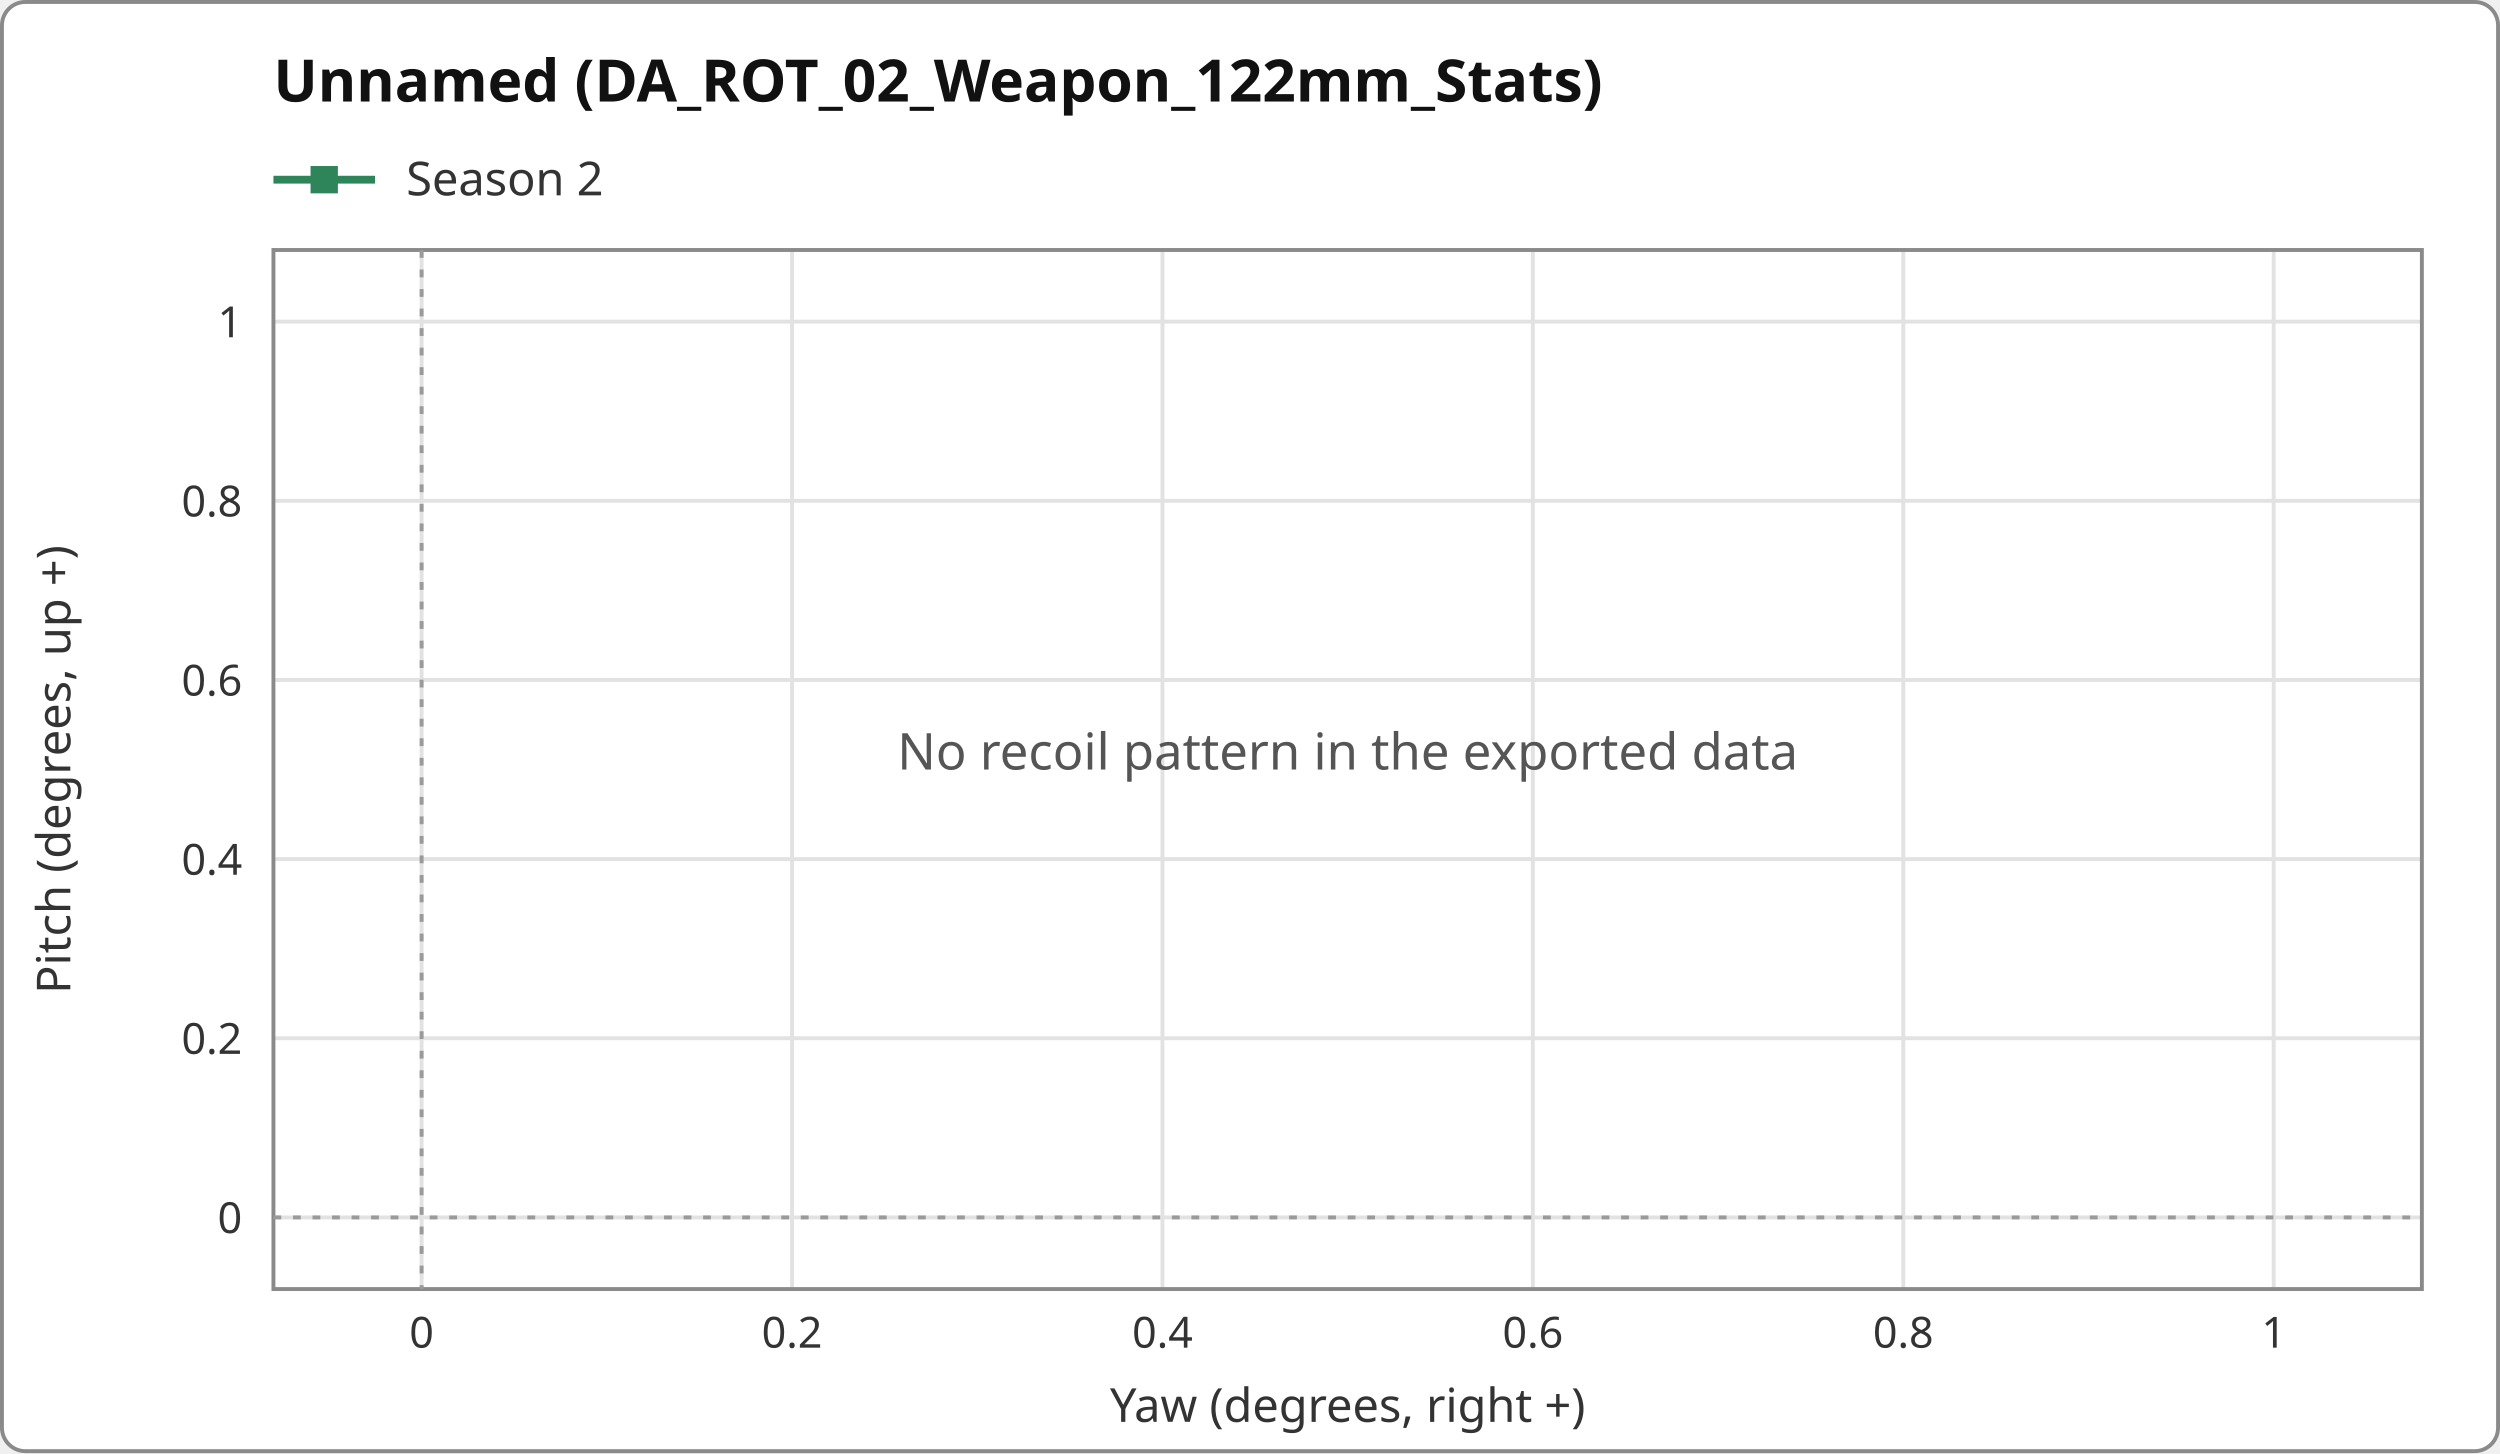
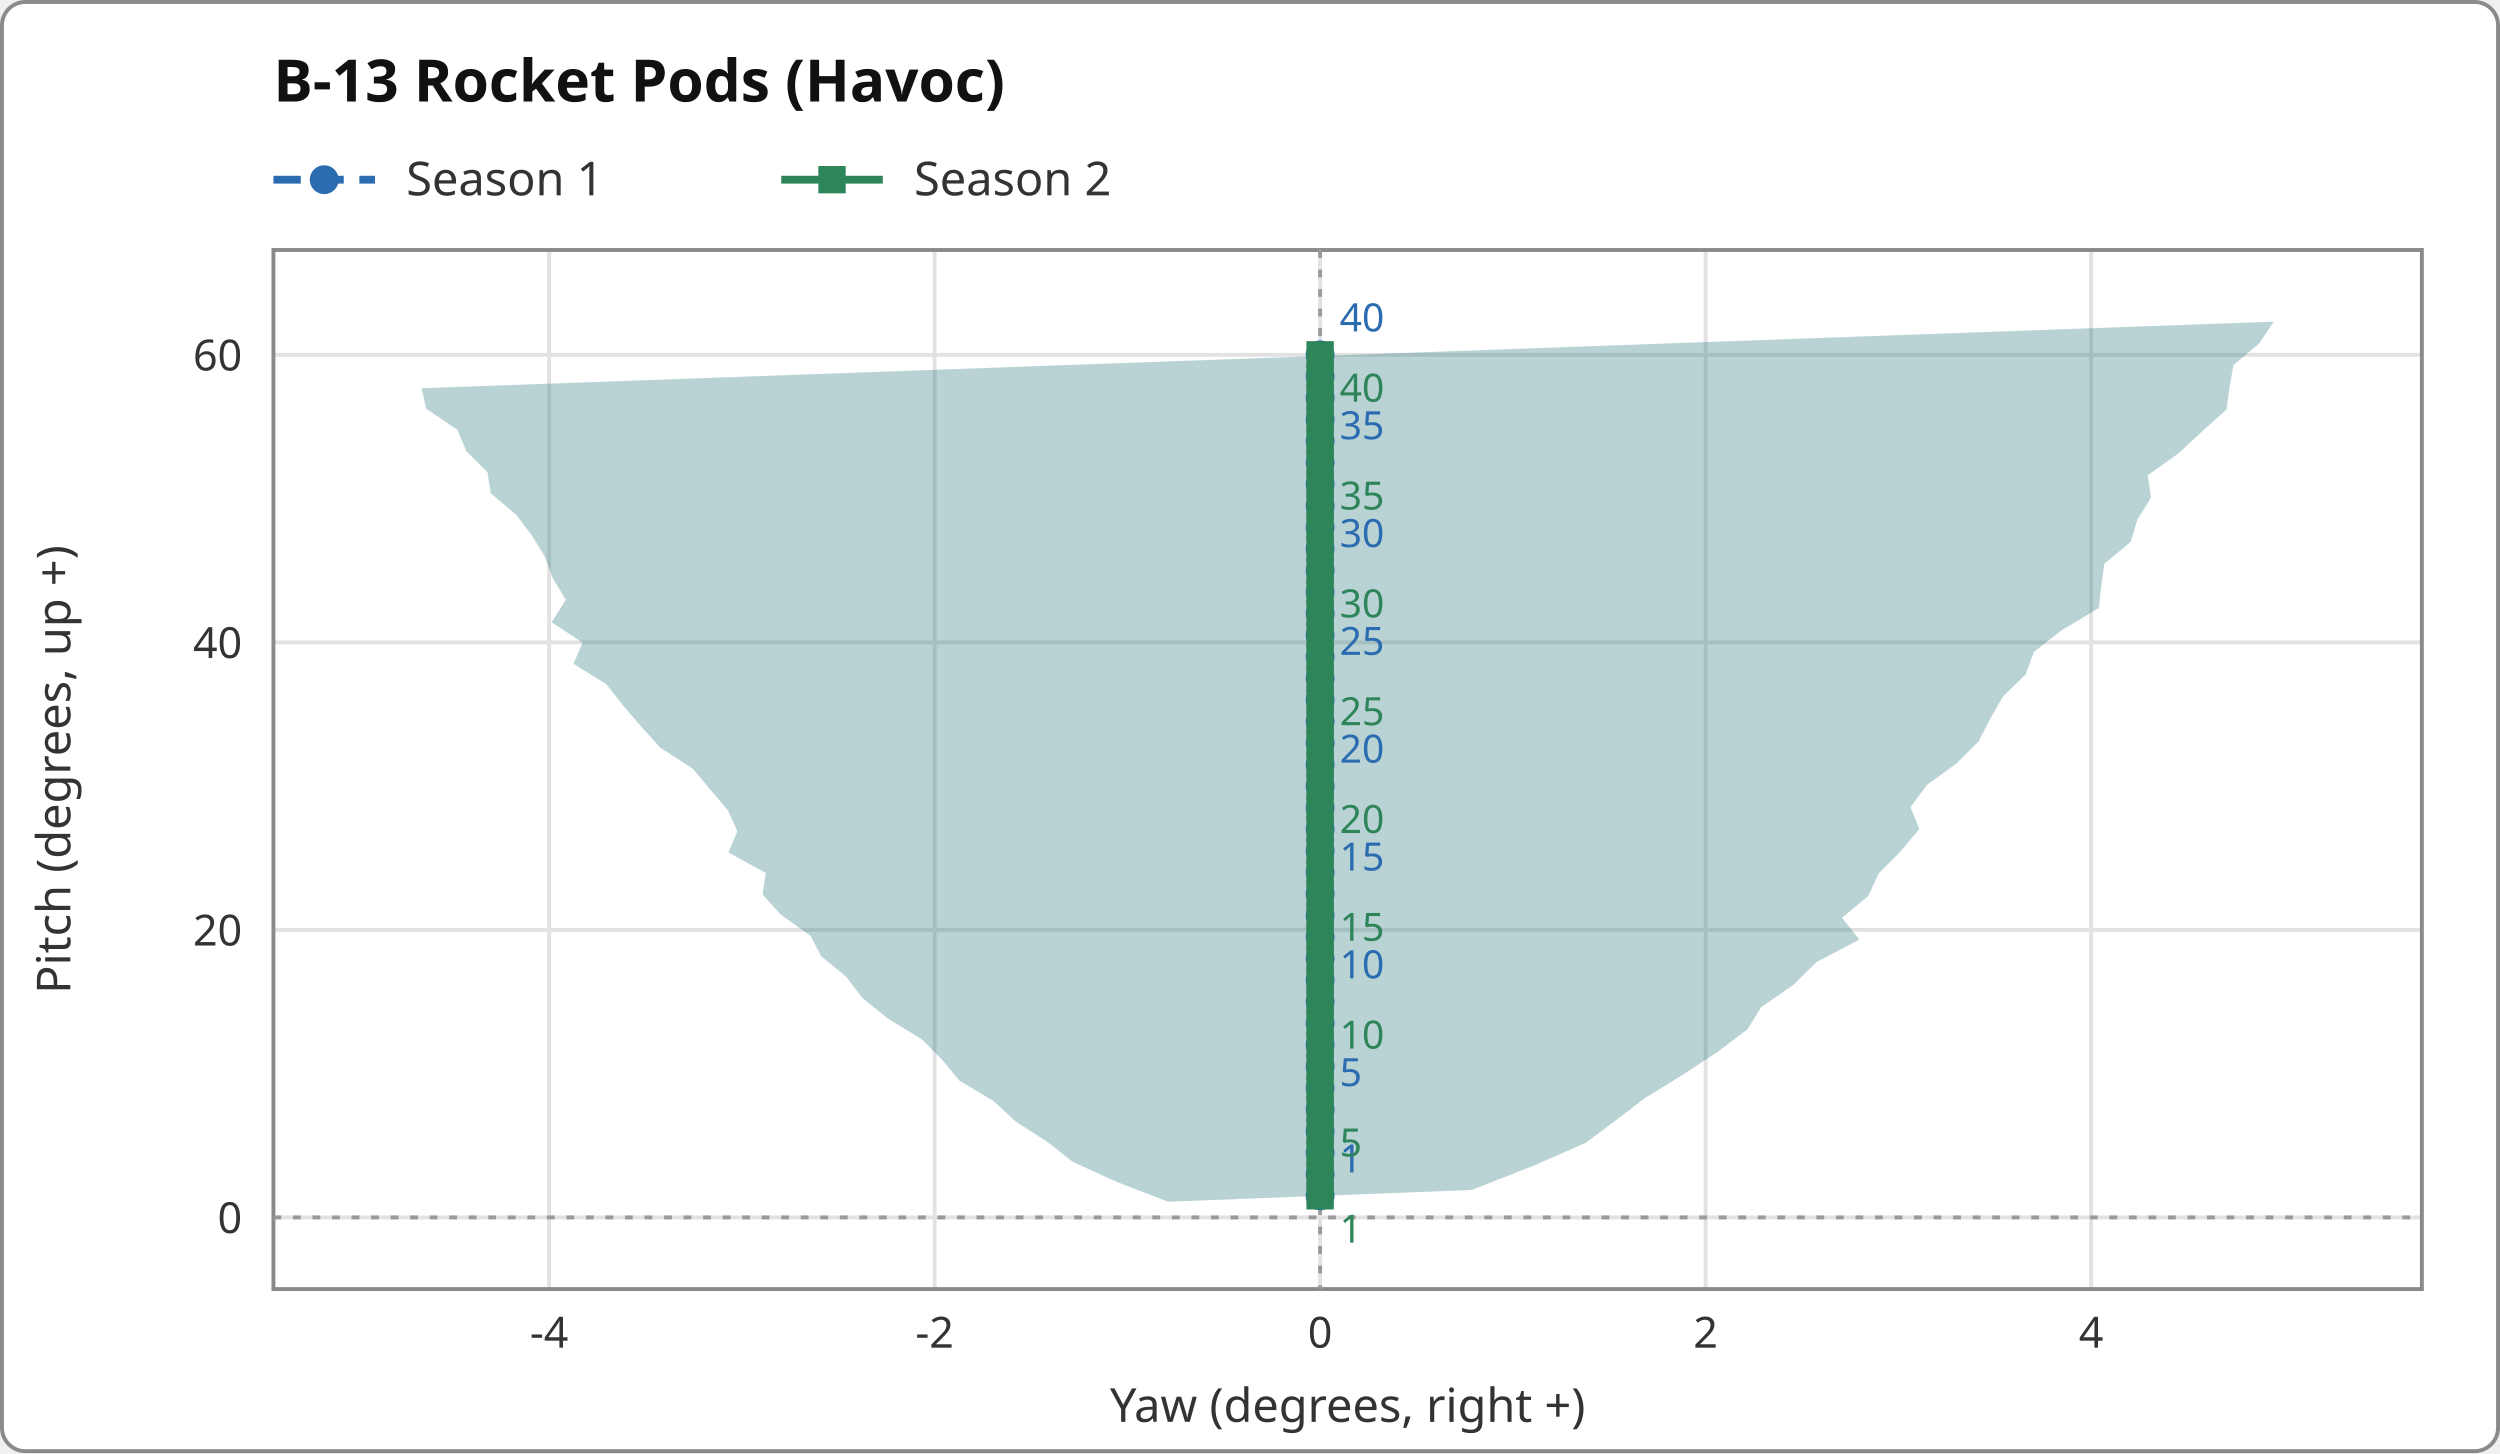
<svg xmlns="http://www.w3.org/2000/svg" width="640" height="372" viewBox="0 0 640 372" role="img" aria-labelledby="t d">
  <style>
.bg{fill:#ffffff;stroke:#8a8a8a;stroke-width:1}
.plot{fill:none;stroke:#8a8a8a;stroke-width:1}
.grid{stroke:#e2e2e2;stroke-width:1}
.axis{stroke:#444;stroke-width:1.2}
.ref{stroke:#9a9a9a;stroke-width:1;stroke-dasharray:2 3}
.tick{font:11px sans-serif;fill:#333}
.lbl{font:12px sans-serif;fill:#333}
.ttl{font:600 15px sans-serif;fill:#111}
.num1{font:10px sans-serif;fill:#2b6cb0}
.num2{font:10px sans-serif;fill:#2f855a}
.note{font:13px sans-serif;fill:#555}
.mk1{stroke:#2b6cb0;fill:#2b6cb0}
.mk2{stroke:#2f855a;fill:#2f855a}
.ln1{fill:none;stroke:#2b6cb0;stroke-width:2;stroke-dasharray:7 4}
.ln2{fill:none;stroke:#2f855a;stroke-width:2}
.band1{fill:#2b6cb0;fill-opacity:.18;stroke:none}
.band2{fill:#2f855a;fill-opacity:.18;stroke:none}
@media (prefers-color-scheme: dark){
.bg{fill:#1c1f24;stroke:#6b7280}
.plot{stroke:#6b7280}
.grid{stroke:#333842}
.axis{stroke:#c9ced6}
.ref{stroke:#7b8190}
.tick,.lbl{fill:#d7dbe2}
.ttl{fill:#f1f3f6}
.note{fill:#aab1bd}
.num1{fill:#63a6e6}
.num2{fill:#68c48f}
.mk1{stroke:#63a6e6;fill:#63a6e6}
.mk2{stroke:#68c48f;fill:#68c48f}
.ln1{stroke:#63a6e6}
.ln2{stroke:#68c48f}
.band1{fill:#63a6e6;fill-opacity:.22}
.band2{fill:#68c48f;fill-opacity:.22}
}
</style>
  <rect class="bg" x="0.5" y="0.5" width="639" height="371" rx="6" />
-   <text class="ttl" x="70" y="26">Unnamed (DA_ROT_02_Weapon_122mm_Stats)</text>
-   <line class="ln2" x1="70" y1="46" x2="96" y2="46" />
-   <rect class="mk2" x="80" y="43" width="6" height="6" />
-   <text class="lbl" x="104" y="50">Season 2</text>
-   <line class="grid" x1="107.93" y1="64" x2="107.93" y2="330" />
-   <text class="tick" x="107.93" y="345" text-anchor="middle">0</text>
-   <line class="grid" x1="202.76" y1="64" x2="202.76" y2="330" />
-   <text class="tick" x="202.76" y="345" text-anchor="middle">0.2</text>
-   <line class="grid" x1="297.59" y1="64" x2="297.59" y2="330" />
-   <text class="tick" x="297.59" y="345" text-anchor="middle">0.4</text>
-   <line class="grid" x1="392.41" y1="64" x2="392.41" y2="330" />
-   <text class="tick" x="392.41" y="345" text-anchor="middle">0.6</text>
-   <line class="grid" x1="487.24" y1="64" x2="487.24" y2="330" />
-   <text class="tick" x="487.24" y="345" text-anchor="middle">0.8</text>
-   <line class="grid" x1="582.07" y1="64" x2="582.07" y2="330" />
-   <text class="tick" x="582.07" y="345" text-anchor="middle">1</text>
+   <text class="ttl" x="70" y="26">B-13 Rocket Pods (Havoc)</text>
+   <line class="ln1" x1="70" y1="46" x2="96" y2="46" />
+   <circle class="mk1" cx="83" cy="46" r="3.2" />
+   <text class="lbl" x="104" y="50">Season 1</text>
+   <line class="ln2" x1="200" y1="46" x2="226" y2="46" />
+   <rect class="mk2" x="210" y="43" width="6" height="6" />
+   <text class="lbl" x="234" y="50">Season 2</text>
+   <line class="grid" x1="140.58" y1="64" x2="140.58" y2="330" />
+   <text class="tick" x="140.58" y="345" text-anchor="middle">-4</text>
+   <line class="grid" x1="239.27" y1="64" x2="239.27" y2="330" />
+   <text class="tick" x="239.27" y="345" text-anchor="middle">-2</text>
+   <line class="grid" x1="337.95" y1="64" x2="337.95" y2="330" />
+   <text class="tick" x="337.95" y="345" text-anchor="middle">0</text>
+   <line class="grid" x1="436.64" y1="64" x2="436.64" y2="330" />
+   <text class="tick" x="436.64" y="345" text-anchor="middle">2</text>
+   <line class="grid" x1="535.32" y1="64" x2="535.32" y2="330" />
+   <text class="tick" x="535.32" y="345" text-anchor="middle">4</text>
  <line class="grid" x1="70" y1="311.66" x2="620" y2="311.66" />
  <text class="tick" x="62" y="315.66" text-anchor="end">0</text>
-   <line class="grid" x1="70" y1="265.79" x2="620" y2="265.79" />
-   <text class="tick" x="62" y="269.79" text-anchor="end">0.2</text>
-   <line class="grid" x1="70" y1="219.93" x2="620" y2="219.93" />
-   <text class="tick" x="62" y="223.93" text-anchor="end">0.4</text>
-   <line class="grid" x1="70" y1="174.07" x2="620" y2="174.07" />
-   <text class="tick" x="62" y="178.07" text-anchor="end">0.6</text>
-   <line class="grid" x1="70" y1="128.21" x2="620" y2="128.21" />
-   <text class="tick" x="62" y="132.21" text-anchor="end">0.8</text>
-   <line class="grid" x1="70" y1="82.34" x2="620" y2="82.34" />
-   <text class="tick" x="62" y="86.34" text-anchor="end">1</text>
+   <line class="grid" x1="70" y1="238.05" x2="620" y2="238.05" />
+   <text class="tick" x="62" y="242.05" text-anchor="end">20</text>
+   <line class="grid" x1="70" y1="164.45" x2="620" y2="164.45" />
+   <text class="tick" x="62" y="168.45" text-anchor="end">40</text>
+   <line class="grid" x1="70" y1="90.84" x2="620" y2="90.84" />
+   <text class="tick" x="62" y="94.84" text-anchor="end">60</text>
  <rect class="plot" x="70" y="64" width="550" height="266" />
-   <line class="ref" x1="107.93" y1="64" x2="107.93" y2="330" />
+   <line class="ref" x1="337.95" y1="64" x2="337.95" y2="330" />
  <line class="ref" x1="70" y1="311.66" x2="620" y2="311.66" />
  <text class="lbl" x="345.0" y="364" text-anchor="middle">Yaw (degrees, right +)</text>
  <text class="lbl" transform="translate(18 197.0) rotate(-90)" text-anchor="middle">Pitch (degrees, up +)</text>
-   <text class="note" x="345.0" y="197.0" text-anchor="middle">No recoil pattern in the exported data</text>
+   <polygon class="band1" points="299.02,307.64 285.98,302.61 274.66,297.46 268.10,292.30 259.98,287.08 254.38,281.89 245.62,276.65 241.23,271.34 235.95,266.05 227.22,260.69 220.83,255.55 216.63,250.05 210.23,244.81 207.49,239.55 199.93,234.19 195.22,228.99 196.06,223.49 186.49,218.25 188.76,212.81 186.40,207.51 181.85,202.15 177.37,196.80 169.00,191.38 164.09,185.92 159.48,180.57 155.18,175.11 146.81,169.93 149.14,164.53 141.22,159.27 144.86,153.56 141.51,148.02 139.52,142.55 136.25,137.23 132.18,131.82 125.64,126.27 124.81,120.92 119.41,115.54 117.08,110.02 109.10,104.64 107.93,99.39 582.07,82.34 578.37,87.91 571.77,93.46 570.74,99.22 570.00,104.85 563.60,110.57 557.70,116.05 549.82,121.68 550.66,127.40 547.15,133.05 545.47,138.70 538.71,144.33 537.91,150.05 537.32,155.64 527.81,161.31 520.68,166.88 518.56,172.64 512.77,178.27 509.47,184.03 506.55,189.73 500.86,195.44 493.24,200.99 489.08,206.66 491.35,212.21 486.49,218.02 480.95,223.57 478.29,229.36 471.53,234.95 476.00,240.53 464.98,246.30 459.16,252.07 450.88,257.82 447.36,263.50 439.68,269.28 430.70,275.21 421.24,281.00 413.63,286.82 405.92,292.57 392.40,298.49 376.73,304.63" />
+   <polygon class="band2" points="299.02,307.64 285.98,302.61 274.66,297.46 268.10,292.30 259.98,287.08 254.38,281.89 245.62,276.65 241.23,271.34 235.95,266.05 227.22,260.69 220.83,255.55 216.63,250.05 210.23,244.81 207.49,239.55 199.93,234.19 195.22,228.99 196.06,223.49 186.49,218.25 188.76,212.81 186.40,207.51 181.85,202.15 177.37,196.80 169.00,191.38 164.09,185.92 159.48,180.57 155.18,175.11 146.81,169.93 149.14,164.53 141.22,159.27 144.86,153.56 141.51,148.02 139.52,142.55 136.25,137.23 132.18,131.82 125.64,126.27 124.81,120.92 119.41,115.54 117.08,110.02 109.10,104.64 107.93,99.39 582.07,82.34 578.37,87.91 571.77,93.46 570.74,99.22 570.00,104.85 563.60,110.57 557.70,116.05 549.82,121.68 550.66,127.40 547.15,133.05 545.47,138.70 538.71,144.33 537.91,150.05 537.32,155.64 527.81,161.31 520.68,166.88 518.56,172.64 512.77,178.27 509.47,184.03 506.55,189.73 500.86,195.44 493.24,200.99 489.08,206.66 491.35,212.21 486.49,218.02 480.95,223.57 478.29,229.36 471.53,234.95 476.00,240.53 464.98,246.30 459.16,252.07 450.88,257.82 447.36,263.50 439.68,269.28 430.70,275.21 421.24,281.00 413.63,286.82 405.92,292.57 392.40,298.49 376.73,304.63" />
+   <polyline class="ln1" points="337.95,306.13 337.95,300.61 337.95,295.09 337.95,289.57 337.95,284.05 337.95,278.53 337.95,273.01 337.95,267.49 337.95,261.97 337.95,256.45 337.95,250.93 337.95,245.41 337.95,239.89 337.95,234.37 337.95,228.85 337.95,223.33 337.95,217.81 337.95,212.29 337.95,206.77 337.95,201.25 337.95,195.73 337.95,190.21 337.95,184.69 337.95,179.17 337.95,173.65 337.95,168.13 337.95,162.61 337.95,157.09 337.95,151.57 337.95,146.05 337.95,140.53 337.95,135.01 337.95,129.49 337.95,123.97 337.95,118.45 337.95,112.93 337.95,107.41 337.95,101.89 337.95,96.37 337.95,90.84" />
+   <circle class="mk1" cx="337.95" cy="306.13" r="3.2" />
+   <text class="num1" x="342.95" y="300.13">1</text>
+   <circle class="mk1" cx="337.95" cy="300.61" r="3.2" />
+   <circle class="mk1" cx="337.95" cy="295.09" r="3.2" />
+   <circle class="mk1" cx="337.95" cy="289.57" r="3.2" />
+   <circle class="mk1" cx="337.95" cy="284.05" r="3.2" />
+   <text class="num1" x="342.95" y="278.05">5</text>
+   <circle class="mk1" cx="337.95" cy="278.53" r="3.2" />
+   <circle class="mk1" cx="337.95" cy="273.01" r="3.2" />
+   <circle class="mk1" cx="337.95" cy="267.49" r="3.2" />
+   <circle class="mk1" cx="337.95" cy="261.97" r="3.2" />
+   <circle class="mk1" cx="337.95" cy="256.45" r="3.2" />
+   <text class="num1" x="342.95" y="250.45">10</text>
+   <circle class="mk1" cx="337.95" cy="250.93" r="3.2" />
+   <circle class="mk1" cx="337.95" cy="245.41" r="3.2" />
+   <circle class="mk1" cx="337.95" cy="239.89" r="3.2" />
+   <circle class="mk1" cx="337.95" cy="234.37" r="3.2" />
+   <circle class="mk1" cx="337.95" cy="228.85" r="3.2" />
+   <text class="num1" x="342.95" y="222.85">15</text>
+   <circle class="mk1" cx="337.95" cy="223.33" r="3.2" />
+   <circle class="mk1" cx="337.95" cy="217.81" r="3.2" />
+   <circle class="mk1" cx="337.95" cy="212.29" r="3.2" />
+   <circle class="mk1" cx="337.95" cy="206.77" r="3.2" />
+   <circle class="mk1" cx="337.95" cy="201.25" r="3.2" />
+   <text class="num1" x="342.95" y="195.25">20</text>
+   <circle class="mk1" cx="337.95" cy="195.73" r="3.2" />
+   <circle class="mk1" cx="337.95" cy="190.21" r="3.2" />
+   <circle class="mk1" cx="337.95" cy="184.69" r="3.2" />
+   <circle class="mk1" cx="337.95" cy="179.17" r="3.2" />
+   <circle class="mk1" cx="337.95" cy="173.65" r="3.2" />
+   <text class="num1" x="342.95" y="167.65">25</text>
+   <circle class="mk1" cx="337.95" cy="168.13" r="3.2" />
+   <circle class="mk1" cx="337.95" cy="162.61" r="3.2" />
+   <circle class="mk1" cx="337.95" cy="157.09" r="3.2" />
+   <circle class="mk1" cx="337.95" cy="151.57" r="3.2" />
+   <circle class="mk1" cx="337.95" cy="146.05" r="3.2" />
+   <text class="num1" x="342.95" y="140.05">30</text>
+   <circle class="mk1" cx="337.95" cy="140.53" r="3.2" />
+   <circle class="mk1" cx="337.95" cy="135.01" r="3.2" />
+   <circle class="mk1" cx="337.95" cy="129.49" r="3.2" />
+   <circle class="mk1" cx="337.95" cy="123.97" r="3.2" />
+   <circle class="mk1" cx="337.95" cy="118.45" r="3.2" />
+   <text class="num1" x="342.95" y="112.45">35</text>
+   <circle class="mk1" cx="337.95" cy="112.93" r="3.2" />
+   <circle class="mk1" cx="337.95" cy="107.41" r="3.2" />
+   <circle class="mk1" cx="337.95" cy="101.89" r="3.2" />
+   <circle class="mk1" cx="337.95" cy="96.37" r="3.2" />
+   <circle class="mk1" cx="337.95" cy="90.84" r="3.2" />
+   <text class="num1" x="342.95" y="84.84">40</text>
+   <polyline class="ln2" points="337.95,306.13 337.95,300.61 337.95,295.09 337.95,289.57 337.95,284.05 337.95,278.53 337.95,273.01 337.95,267.49 337.95,261.97 337.95,256.45 337.95,250.93 337.95,245.41 337.95,239.89 337.95,234.37 337.95,228.85 337.95,223.33 337.95,217.81 337.95,212.29 337.95,206.77 337.95,201.25 337.95,195.73 337.95,190.21 337.95,184.69 337.95,179.17 337.95,173.65 337.95,168.13 337.95,162.61 337.95,157.09 337.95,151.57 337.95,146.05 337.95,140.53 337.95,135.01 337.95,129.49 337.95,123.97 337.95,118.45 337.95,112.93 337.95,107.41 337.95,101.89 337.95,96.37 337.95,90.84" />
+   <rect class="mk2" x="334.95" y="303.13" width="6" height="6" />
+   <text class="num2" x="342.95" y="318.13">1</text>
+   <rect class="mk2" x="334.95" y="297.61" width="6" height="6" />
+   <rect class="mk2" x="334.95" y="292.09" width="6" height="6" />
+   <rect class="mk2" x="334.95" y="286.57" width="6" height="6" />
+   <rect class="mk2" x="334.95" y="281.05" width="6" height="6" />
+   <text class="num2" x="342.95" y="296.05">5</text>
+   <rect class="mk2" x="334.95" y="275.53" width="6" height="6" />
+   <rect class="mk2" x="334.95" y="270.01" width="6" height="6" />
+   <rect class="mk2" x="334.95" y="264.49" width="6" height="6" />
+   <rect class="mk2" x="334.95" y="258.97" width="6" height="6" />
+   <rect class="mk2" x="334.95" y="253.45" width="6" height="6" />
+   <text class="num2" x="342.95" y="268.45">10</text>
+   <rect class="mk2" x="334.95" y="247.93" width="6" height="6" />
+   <rect class="mk2" x="334.95" y="242.41" width="6" height="6" />
+   <rect class="mk2" x="334.95" y="236.89" width="6" height="6" />
+   <rect class="mk2" x="334.95" y="231.37" width="6" height="6" />
+   <rect class="mk2" x="334.95" y="225.85" width="6" height="6" />
+   <text class="num2" x="342.95" y="240.85">15</text>
+   <rect class="mk2" x="334.95" y="220.33" width="6" height="6" />
+   <rect class="mk2" x="334.95" y="214.81" width="6" height="6" />
+   <rect class="mk2" x="334.95" y="209.29" width="6" height="6" />
+   <rect class="mk2" x="334.95" y="203.77" width="6" height="6" />
+   <rect class="mk2" x="334.95" y="198.25" width="6" height="6" />
+   <text class="num2" x="342.95" y="213.25">20</text>
+   <rect class="mk2" x="334.95" y="192.73" width="6" height="6" />
+   <rect class="mk2" x="334.95" y="187.21" width="6" height="6" />
+   <rect class="mk2" x="334.95" y="181.69" width="6" height="6" />
+   <rect class="mk2" x="334.95" y="176.17" width="6" height="6" />
+   <rect class="mk2" x="334.95" y="170.65" width="6" height="6" />
+   <text class="num2" x="342.95" y="185.65">25</text>
+   <rect class="mk2" x="334.95" y="165.13" width="6" height="6" />
+   <rect class="mk2" x="334.95" y="159.61" width="6" height="6" />
+   <rect class="mk2" x="334.95" y="154.09" width="6" height="6" />
+   <rect class="mk2" x="334.95" y="148.57" width="6" height="6" />
+   <rect class="mk2" x="334.95" y="143.05" width="6" height="6" />
+   <text class="num2" x="342.95" y="158.05">30</text>
+   <rect class="mk2" x="334.95" y="137.53" width="6" height="6" />
+   <rect class="mk2" x="334.95" y="132.01" width="6" height="6" />
+   <rect class="mk2" x="334.95" y="126.49" width="6" height="6" />
+   <rect class="mk2" x="334.95" y="120.97" width="6" height="6" />
+   <rect class="mk2" x="334.95" y="115.45" width="6" height="6" />
+   <text class="num2" x="342.95" y="130.45">35</text>
+   <rect class="mk2" x="334.95" y="109.93" width="6" height="6" />
+   <rect class="mk2" x="334.95" y="104.41" width="6" height="6" />
+   <rect class="mk2" x="334.95" y="98.89" width="6" height="6" />
+   <rect class="mk2" x="334.95" y="93.37" width="6" height="6" />
+   <rect class="mk2" x="334.95" y="87.84" width="6" height="6" />
+   <text class="num2" x="342.95" y="102.84">40</text>
</svg>
